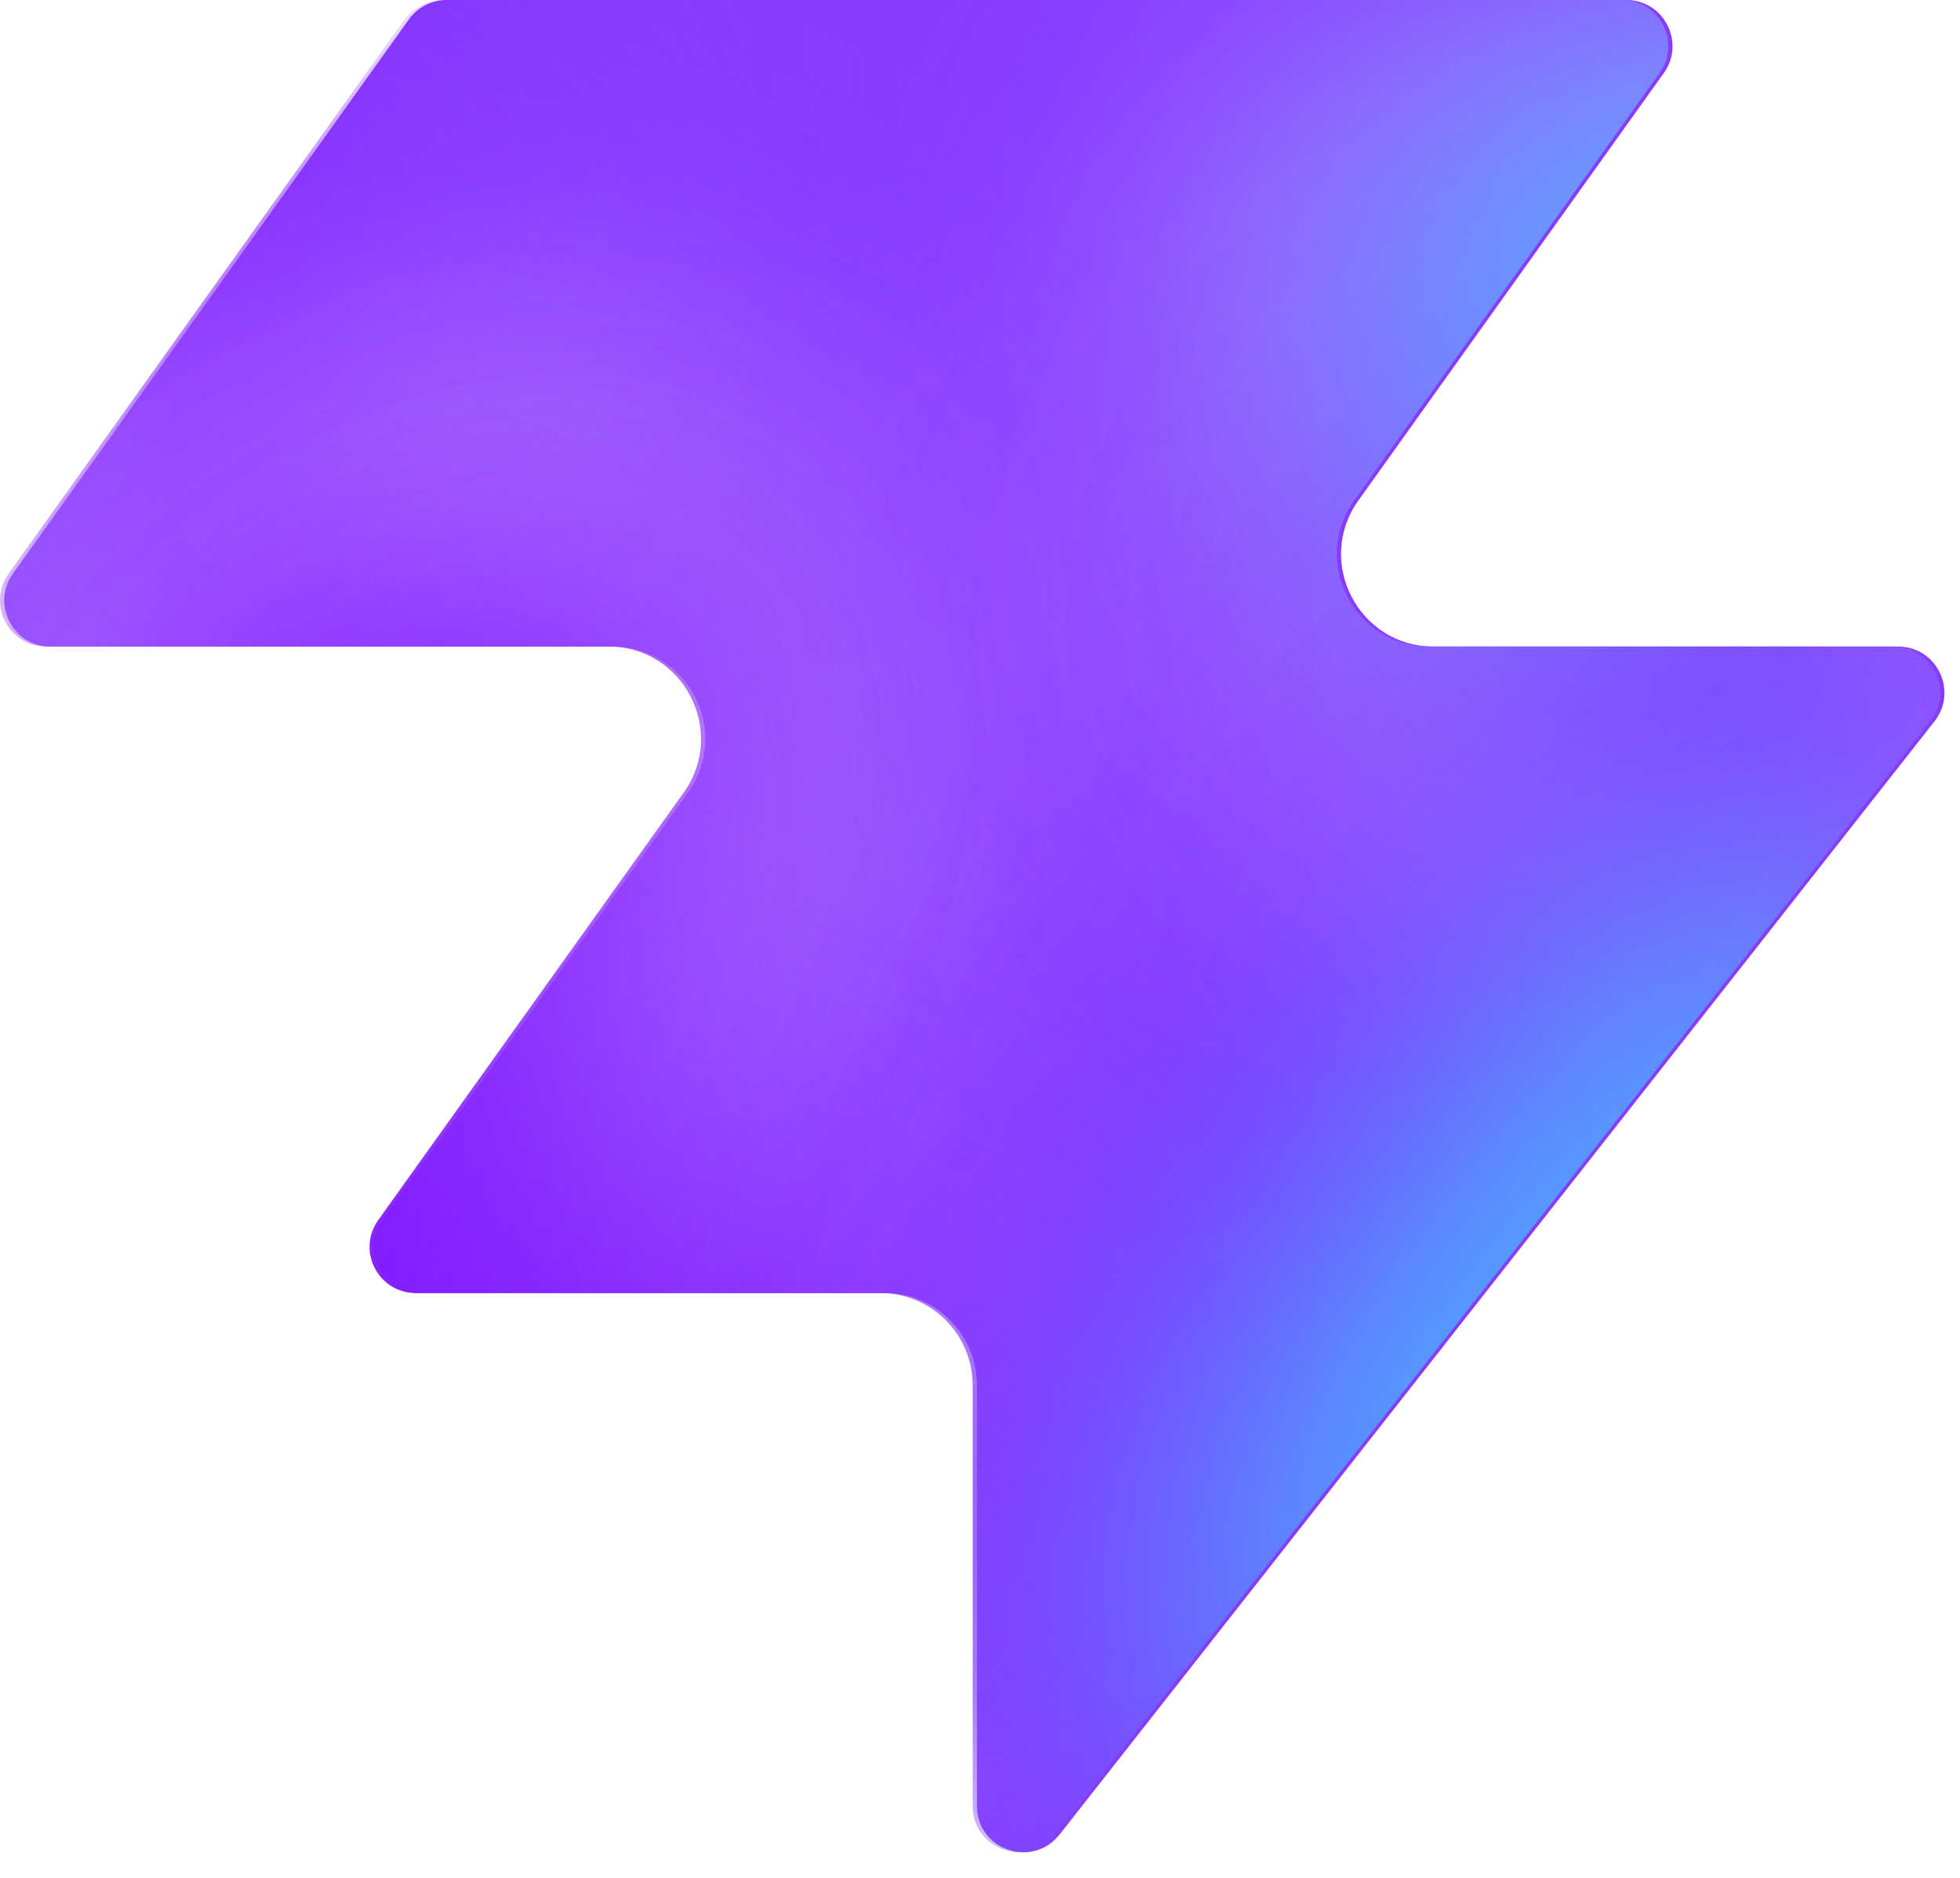
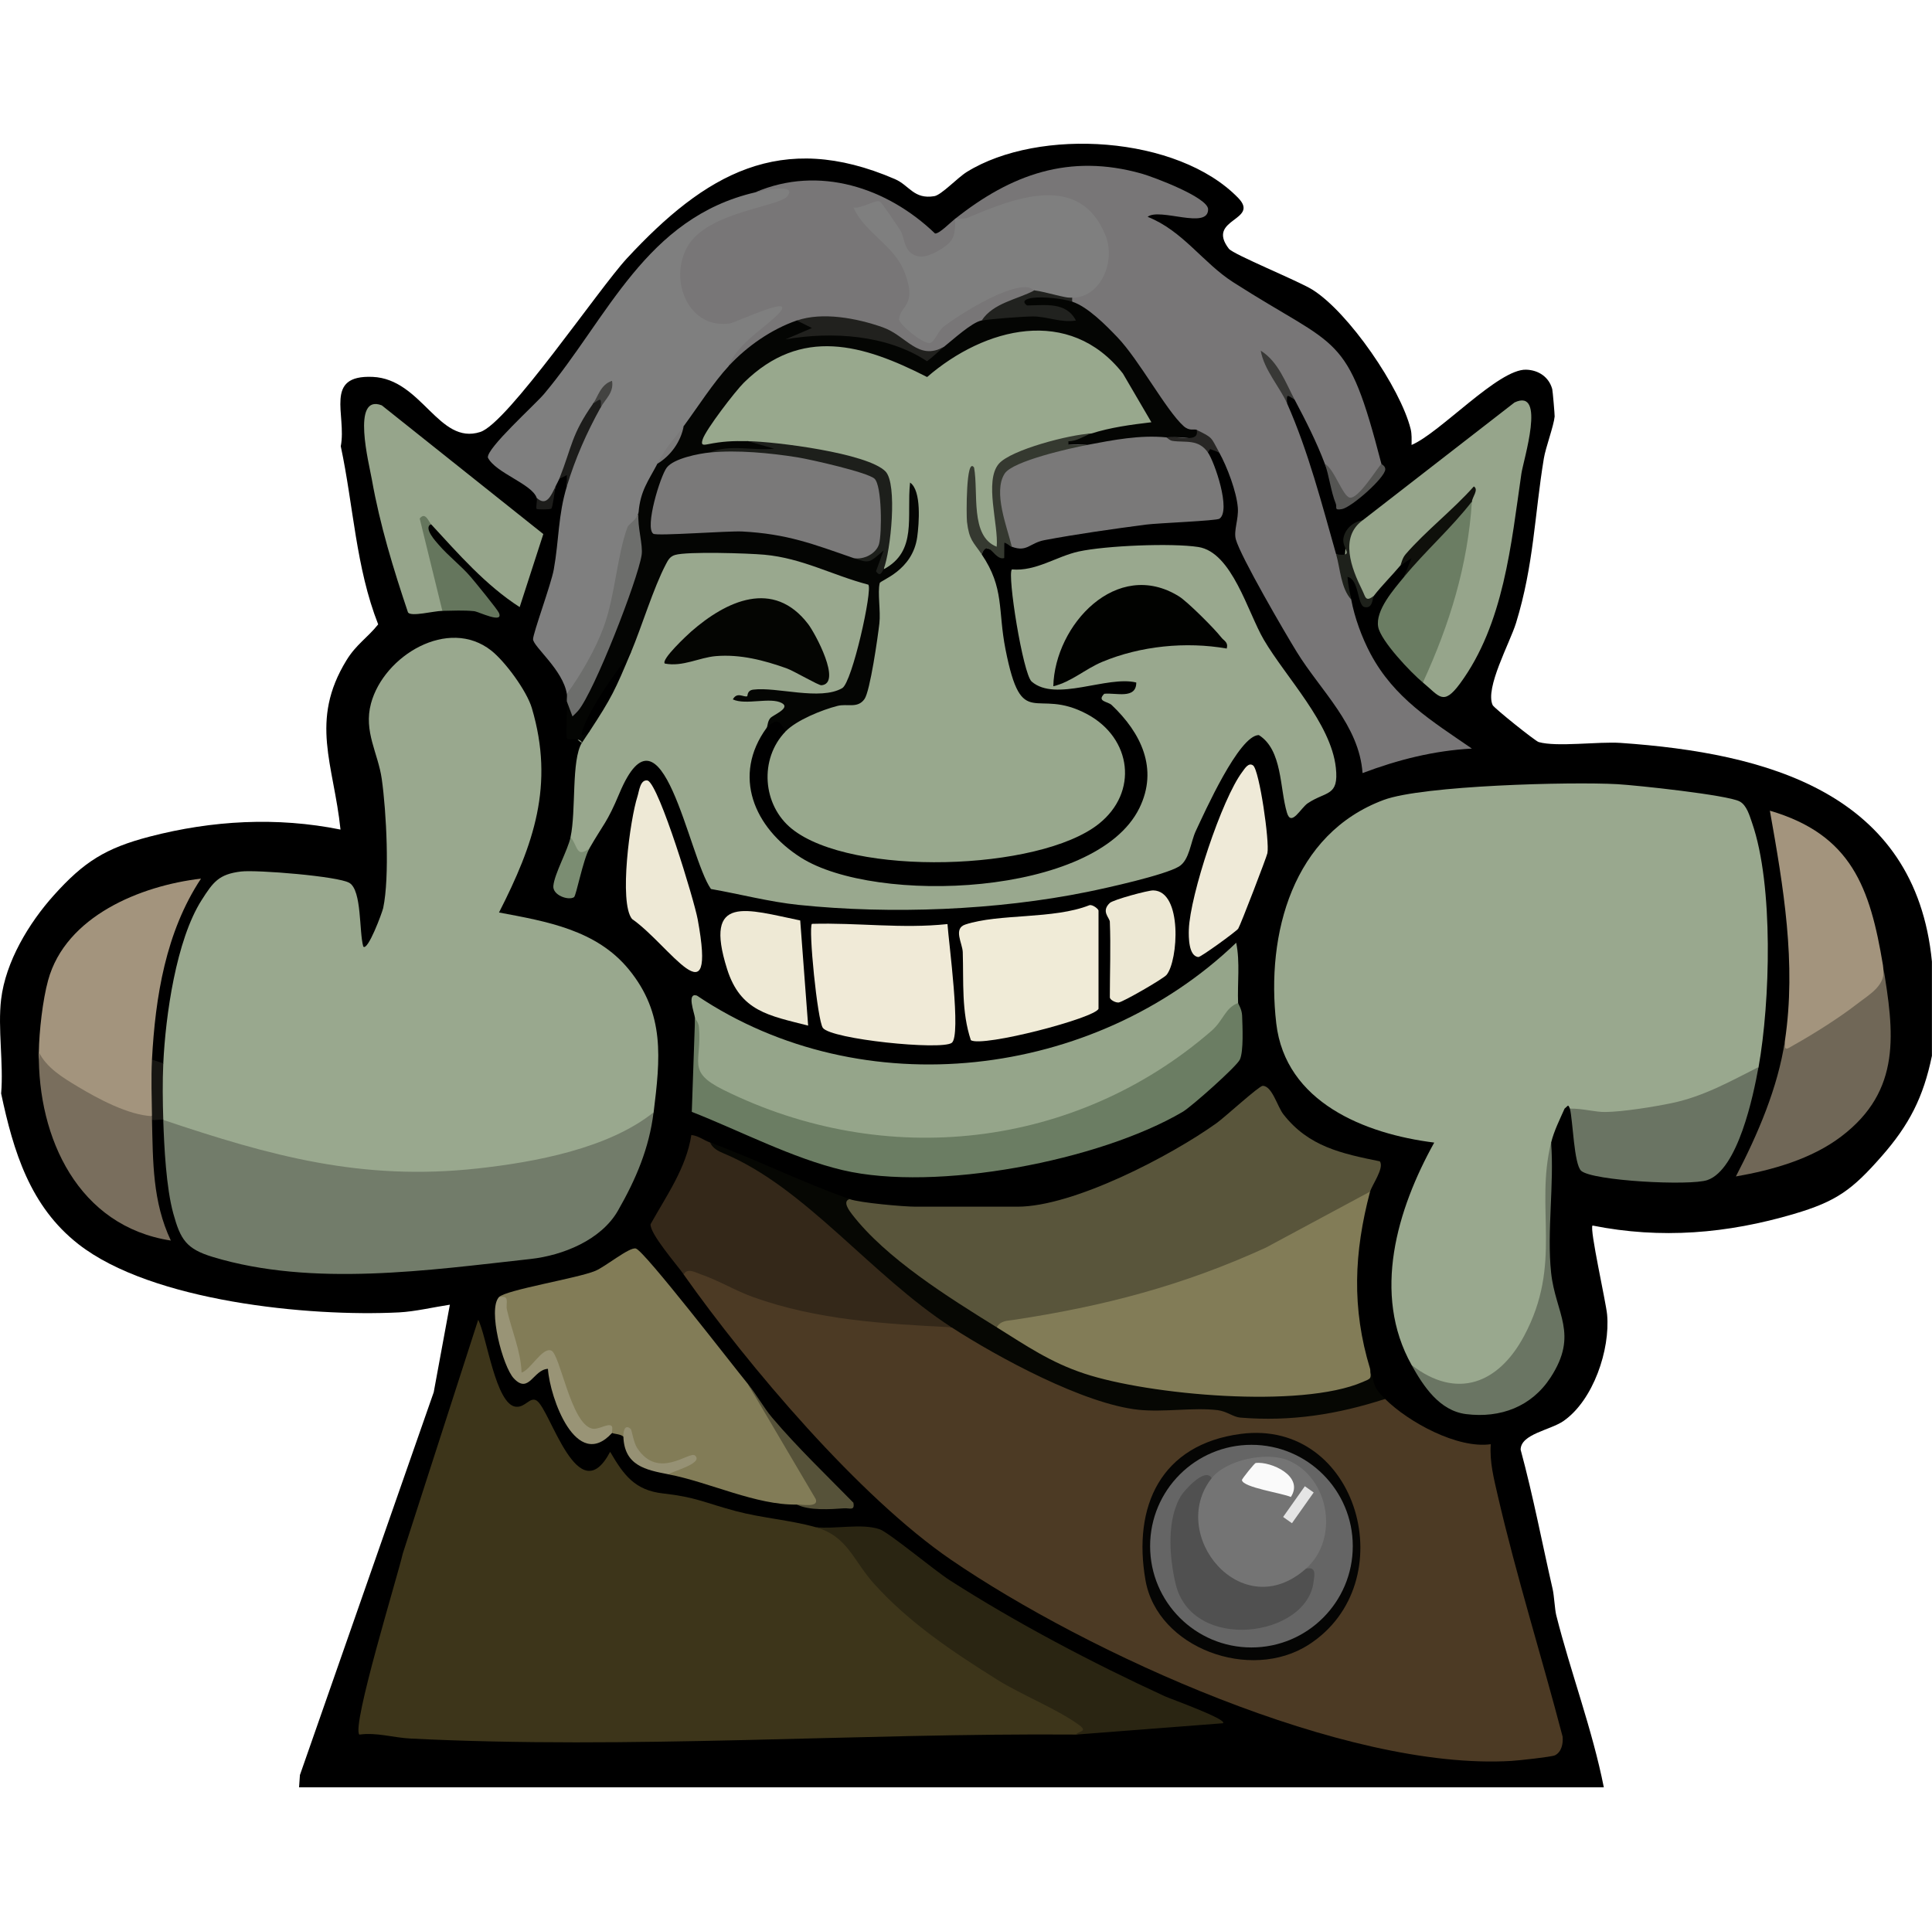
- <svg xmlns="http://www.w3.org/2000/svg" width="48" height="46" fill="none" viewBox="0 0 48 46">
-   <path fill="#863bff" d="M25.946 44.938c-.664.845-2.021.375-2.021-.698V33.937a2.26 2.26 0 0 0-2.262-2.262H10.287c-.92 0-1.456-1.04-.92-1.788l7.48-10.471c1.07-1.497 0-3.578-1.842-3.578H1.237c-.92 0-1.456-1.04-.92-1.788L10.013.474c.214-.297.556-.474.92-.474h28.894c.92 0 1.456 1.04.92 1.788l-7.48 10.471c-1.07 1.498 0 3.579 1.842 3.579h11.377c.943 0 1.473 1.088.89 1.83L25.947 44.94z" style="fill:#863bff;fill:color(display-p3 .525 .23 1);fill-opacity:1" />
-   <mask id="a" width="48" height="46" x="0" y="0" maskUnits="userSpaceOnUse" style="mask-type:alpha">
-     <path fill="#000" d="M25.842 44.938c-.664.844-2.021.375-2.021-.698V33.937a2.26 2.26 0 0 0-2.262-2.262H10.183c-.92 0-1.456-1.04-.92-1.788l7.48-10.471c1.07-1.498 0-3.579-1.842-3.579H1.133c-.92 0-1.456-1.04-.92-1.787L9.91.473c.214-.297.556-.474.92-.474h28.894c.92 0 1.456 1.04.92 1.788l-7.48 10.471c-1.07 1.498 0 3.578 1.842 3.578h11.377c.943 0 1.473 1.088.89 1.832L25.843 44.94z" style="fill:#000;fill-opacity:1" />
-   </mask>
-   <g mask="url(#a)">
-     <g filter="url(#b)">
-       <ellipse cx="5.508" cy="14.704" fill="#ede6ff" rx="5.508" ry="14.704" style="fill:#ede6ff;fill:color(display-p3 .927 .903 1);fill-opacity:1" transform="matrix(.00324 1 1 -.00324 -4.47 31.516)" />
-     </g>
-     <g filter="url(#c)">
-       <ellipse cx="10.399" cy="29.851" fill="#ede6ff" rx="10.399" ry="29.851" style="fill:#ede6ff;fill:color(display-p3 .927 .903 1);fill-opacity:1" transform="matrix(.00324 1 1 -.00324 -39.328 7.883)" />
-     </g>
-     <g filter="url(#d)">
-       <ellipse cx="5.508" cy="30.487" fill="#7e14ff" rx="5.508" ry="30.487" style="fill:#7e14ff;fill:color(display-p3 .492 .077 1);fill-opacity:1" transform="rotate(89.814 -25.913 -14.639)scale(1 -1)" />
-     </g>
-     <g filter="url(#e)">
-       <ellipse cx="5.508" cy="30.599" fill="#7e14ff" rx="5.508" ry="30.599" style="fill:#7e14ff;fill:color(display-p3 .492 .077 1);fill-opacity:1" transform="rotate(89.814 -32.644 -3.334)scale(1 -1)" />
-     </g>
-     <g filter="url(#f)">
-       <ellipse cx="5.508" cy="30.599" fill="#7e14ff" rx="5.508" ry="30.599" style="fill:#7e14ff;fill:color(display-p3 .492 .077 1);fill-opacity:1" transform="matrix(.00324 1 1 -.00324 -34.34 30.47)" />
-     </g>
-     <g filter="url(#g)">
-       <ellipse cx="14.072" cy="22.078" fill="#ede6ff" rx="14.072" ry="22.078" style="fill:#ede6ff;fill:color(display-p3 .927 .903 1);fill-opacity:1" transform="rotate(93.35 24.506 48.493)scale(-1 1)" />
-     </g>
-     <g filter="url(#h)">
-       <ellipse cx="3.47" cy="21.501" fill="#7e14ff" rx="3.47" ry="21.501" style="fill:#7e14ff;fill:color(display-p3 .492 .077 1);fill-opacity:1" transform="rotate(89.009 28.708 47.59)scale(-1 1)" />
-     </g>
-     <g filter="url(#i)">
-       <ellipse cx="3.47" cy="21.501" fill="#7e14ff" rx="3.47" ry="21.501" style="fill:#7e14ff;fill:color(display-p3 .492 .077 1);fill-opacity:1" transform="rotate(89.009 28.708 47.59)scale(-1 1)" />
-     </g>
-     <g filter="url(#j)">
-       <ellipse cx=".387" cy="8.972" fill="#7e14ff" rx="4.407" ry="29.108" style="fill:#7e14ff;fill:color(display-p3 .492 .077 1);fill-opacity:1" transform="rotate(39.51 .387 8.972)" />
-     </g>
-     <g filter="url(#k)">
-       <ellipse cx="47.523" cy="-6.092" fill="#7e14ff" rx="4.407" ry="29.108" style="fill:#7e14ff;fill:color(display-p3 .492 .077 1);fill-opacity:1" transform="rotate(37.892 47.523 -6.092)" />
-     </g>
-     <g filter="url(#l)">
-       <ellipse cx="41.412" cy="6.333" fill="#47bfff" rx="5.971" ry="9.665" style="fill:#47bfff;fill:color(display-p3 .28 .748 1);fill-opacity:1" transform="rotate(37.892 41.412 6.333)" />
-     </g>
-     <g filter="url(#m)">
-       <ellipse cx="-1.879" cy="38.332" fill="#7e14ff" rx="4.407" ry="29.108" style="fill:#7e14ff;fill:color(display-p3 .492 .077 1);fill-opacity:1" transform="rotate(37.892 -1.88 38.332)" />
-     </g>
-     <g filter="url(#n)">
-       <ellipse cx="-1.879" cy="38.332" fill="#7e14ff" rx="4.407" ry="29.108" style="fill:#7e14ff;fill:color(display-p3 .492 .077 1);fill-opacity:1" transform="rotate(37.892 -1.88 38.332)" />
-     </g>
-     <g filter="url(#o)">
-       <ellipse cx="35.651" cy="29.907" fill="#7e14ff" rx="4.407" ry="29.108" style="fill:#7e14ff;fill:color(display-p3 .492 .077 1);fill-opacity:1" transform="rotate(37.892 35.651 29.907)" />
-     </g>
-     <g filter="url(#p)">
-       <ellipse cx="38.418" cy="32.4" fill="#47bfff" rx="5.971" ry="15.297" style="fill:#47bfff;fill:color(display-p3 .28 .748 1);fill-opacity:1" transform="rotate(37.892 38.418 32.4)" />
-     </g>
-   </g>
+ <svg xmlns="http://www.w3.org/2000/svg" id="_Слой_1" data-name="Слой 1" viewBox="0 0 512.3 512">
  <defs>
-     <filter id="b" width="60.045" height="41.654" x="-19.77" y="16.149" color-interpolation-filters="sRGB" filterUnits="userSpaceOnUse">
-       <feFlood flood-opacity="0" result="BackgroundImageFix" />
-       <feBlend in="SourceGraphic" in2="BackgroundImageFix" result="shape" />
-       <feGaussianBlur result="effect1_foregroundBlur_2002_17158" stdDeviation="7.659" />
-     </filter>
-     <filter id="c" width="90.34" height="51.437" x="-54.613" y="-7.533" color-interpolation-filters="sRGB" filterUnits="userSpaceOnUse">
-       <feFlood flood-opacity="0" result="BackgroundImageFix" />
-       <feBlend in="SourceGraphic" in2="BackgroundImageFix" result="shape" />
-       <feGaussianBlur result="effect1_foregroundBlur_2002_17158" stdDeviation="7.659" />
-     </filter>
-     <filter id="d" width="79.355" height="29.4" x="-49.64" y="2.03" color-interpolation-filters="sRGB" filterUnits="userSpaceOnUse">
-       <feFlood flood-opacity="0" result="BackgroundImageFix" />
-       <feBlend in="SourceGraphic" in2="BackgroundImageFix" result="shape" />
-       <feGaussianBlur result="effect1_foregroundBlur_2002_17158" stdDeviation="4.596" />
-     </filter>
-     <filter id="e" width="79.579" height="29.4" x="-45.045" y="20.029" color-interpolation-filters="sRGB" filterUnits="userSpaceOnUse">
-       <feFlood flood-opacity="0" result="BackgroundImageFix" />
-       <feBlend in="SourceGraphic" in2="BackgroundImageFix" result="shape" />
-       <feGaussianBlur result="effect1_foregroundBlur_2002_17158" stdDeviation="4.596" />
-     </filter>
-     <filter id="f" width="79.579" height="29.4" x="-43.513" y="21.178" color-interpolation-filters="sRGB" filterUnits="userSpaceOnUse">
-       <feFlood flood-opacity="0" result="BackgroundImageFix" />
-       <feBlend in="SourceGraphic" in2="BackgroundImageFix" result="shape" />
-       <feGaussianBlur result="effect1_foregroundBlur_2002_17158" stdDeviation="4.596" />
-     </filter>
-     <filter id="g" width="74.749" height="58.852" x="15.756" y="-17.901" color-interpolation-filters="sRGB" filterUnits="userSpaceOnUse">
-       <feFlood flood-opacity="0" result="BackgroundImageFix" />
-       <feBlend in="SourceGraphic" in2="BackgroundImageFix" result="shape" />
-       <feGaussianBlur result="effect1_foregroundBlur_2002_17158" stdDeviation="7.659" />
-     </filter>
-     <filter id="h" width="61.377" height="25.362" x="23.548" y="2.284" color-interpolation-filters="sRGB" filterUnits="userSpaceOnUse">
-       <feFlood flood-opacity="0" result="BackgroundImageFix" />
-       <feBlend in="SourceGraphic" in2="BackgroundImageFix" result="shape" />
-       <feGaussianBlur result="effect1_foregroundBlur_2002_17158" stdDeviation="4.596" />
-     </filter>
-     <filter id="i" width="61.377" height="25.362" x="23.548" y="2.284" color-interpolation-filters="sRGB" filterUnits="userSpaceOnUse">
-       <feFlood flood-opacity="0" result="BackgroundImageFix" />
-       <feBlend in="SourceGraphic" in2="BackgroundImageFix" result="shape" />
-       <feGaussianBlur result="effect1_foregroundBlur_2002_17158" stdDeviation="4.596" />
-     </filter>
-     <filter id="j" width="56.045" height="63.649" x="-27.636" y="-22.853" color-interpolation-filters="sRGB" filterUnits="userSpaceOnUse">
-       <feFlood flood-opacity="0" result="BackgroundImageFix" />
-       <feBlend in="SourceGraphic" in2="BackgroundImageFix" result="shape" />
-       <feGaussianBlur result="effect1_foregroundBlur_2002_17158" stdDeviation="4.596" />
-     </filter>
-     <filter id="k" width="54.814" height="64.646" x="20.116" y="-38.415" color-interpolation-filters="sRGB" filterUnits="userSpaceOnUse">
-       <feFlood flood-opacity="0" result="BackgroundImageFix" />
-       <feBlend in="SourceGraphic" in2="BackgroundImageFix" result="shape" />
-       <feGaussianBlur result="effect1_foregroundBlur_2002_17158" stdDeviation="4.596" />
-     </filter>
-     <filter id="l" width="33.541" height="35.313" x="24.641" y="-11.323" color-interpolation-filters="sRGB" filterUnits="userSpaceOnUse">
-       <feFlood flood-opacity="0" result="BackgroundImageFix" />
-       <feBlend in="SourceGraphic" in2="BackgroundImageFix" result="shape" />
-       <feGaussianBlur result="effect1_foregroundBlur_2002_17158" stdDeviation="4.596" />
-     </filter>
-     <filter id="m" width="54.814" height="64.646" x="-29.286" y="6.009" color-interpolation-filters="sRGB" filterUnits="userSpaceOnUse">
-       <feFlood flood-opacity="0" result="BackgroundImageFix" />
-       <feBlend in="SourceGraphic" in2="BackgroundImageFix" result="shape" />
-       <feGaussianBlur result="effect1_foregroundBlur_2002_17158" stdDeviation="4.596" />
-     </filter>
-     <filter id="n" width="54.814" height="64.646" x="-29.286" y="6.009" color-interpolation-filters="sRGB" filterUnits="userSpaceOnUse">
-       <feFlood flood-opacity="0" result="BackgroundImageFix" />
-       <feBlend in="SourceGraphic" in2="BackgroundImageFix" result="shape" />
-       <feGaussianBlur result="effect1_foregroundBlur_2002_17158" stdDeviation="4.596" />
-     </filter>
-     <filter id="o" width="54.814" height="64.646" x="8.244" y="-2.416" color-interpolation-filters="sRGB" filterUnits="userSpaceOnUse">
-       <feFlood flood-opacity="0" result="BackgroundImageFix" />
-       <feBlend in="SourceGraphic" in2="BackgroundImageFix" result="shape" />
-       <feGaussianBlur result="effect1_foregroundBlur_2002_17158" stdDeviation="4.596" />
-     </filter>
-     <filter id="p" width="39.409" height="43.623" x="18.713" y="10.588" color-interpolation-filters="sRGB" filterUnits="userSpaceOnUse">
-       <feFlood flood-opacity="0" result="BackgroundImageFix" />
-       <feBlend in="SourceGraphic" in2="BackgroundImageFix" result="shape" />
-       <feGaussianBlur result="effect1_foregroundBlur_2002_17158" stdDeviation="4.596" />
-     </filter>
+     <style>
+       .cls-1 {
+         fill: #0f100b;
+       }
+ 
+       .cls-2 {
+         fill: #796e5d;
+       }
+ 
+       .cls-3 {
+         fill: #040502;
+       }
+ 
+       .cls-4 {
+         fill: #96a58b;
+       }
+ 
+       .cls-5 {
+         fill: #ede8d4;
+       }
+ 
+       .cls-6 {
+         fill: #6a7563;
+       }
+ 
+       .cls-7 {
+         fill: #010200;
+       }
+ 
+       .cls-8 {
+         fill: #eee9d5;
+       }
+ 
+       .cls-9 {
+         fill: #505050;
+       }
+ 
+       .cls-10 {
+         fill: #1e211b;
+       }
+ 
+       .cls-11 {
+         fill: #f0ead7;
+       }
+ 
+       .cls-12 {
+         fill: #a3947d;
+       }
+ 
+       .cls-13 {
+         fill: #6a7463;
+       }
+ 
+       .cls-14 {
+         fill: #040503;
+       }
+ 
+       .cls-15 {
+         fill: #555553;
+       }
+ 
+       .cls-16 {
+         fill: #21211e;
+       }
+ 
+       .cls-17 {
+         fill: #1d1f1b;
+       }
+ 
+       .cls-18 {
+         fill: #7b8d72;
+       }
+ 
+       .cls-19 {
+         fill: #353930;
+       }
+ 
+       .cls-20 {
+         fill: #65765d;
+       }
+ 
+       .cls-21 {
+         fill: #99a88e;
+       }
+ 
+       .cls-22 {
+         fill: #e5e5e5;
+       }
+ 
+       .cls-23 {
+         fill: #342819;
+       }
+ 
+       .cls-24 {
+         fill: #2a2512;
+       }
+ 
+       .cls-25 {
+         fill: #eee9d6;
+       }
+ 
+       .cls-26 {
+         fill: #59553b;
+       }
+ 
+       .cls-27 {
+         fill: #6d6e6c;
+       }
+ 
+       .cls-28 {
+         fill: #656565;
+       }
+ 
+       .cls-29 {
+         fill: #999476;
+       }
+ 
+       .cls-30 {
+         fill: #827c57;
+       }
+ 
+       .cls-31 {
+         fill: #21221f;
+       }
+ 
+       .cls-32 {
+         fill: #050504;
+       }
+ 
+       .cls-33 {
+         fill: #706757;
+       }
+ 
+       .cls-34 {
+         fill: #4c3a24;
+       }
+ 
+       .cls-35 {
+         fill: #969174;
+       }
+ 
+       .cls-36 {
+         fill: #060703;
+       }
+ 
+       .cls-37 {
+         fill: #95a58a;
+       }
+ 
+       .cls-38 {
+         fill: #747474;
+       }
+ 
+       .cls-39 {
+         fill: #282725;
+       }
+ 
+       .cls-40 {
+         fill: #565239;
+       }
+ 
+       .cls-41 {
+         fill: #1d1d1b;
+       }
+ 
+       .cls-42 {
+         fill: #6b7d63;
+       }
+ 
+       .cls-43 {
+         fill: #7f7f7f;
+       }
+ 
+       .cls-44 {
+         fill: #f0ebd7;
+       }
+ 
+       .cls-45 {
+         fill: #7a7979;
+       }
+ 
+       .cls-46 {
+         fill: #171612;
+       }
+ 
+       .cls-47 {
+         fill: #fafafa;
+       }
+ 
+       .cls-48 {
+         fill: #efead8;
+       }
+ 
+       .cls-49 {
+         fill: #727c6a;
+       }
+ 
+       .cls-50 {
+         fill: #787677;
+       }
+ 
+       .cls-51 {
+         fill: #383836;
+       }
+ 
+       .cls-52 {
+         fill: #98a88d;
+       }
+ 
+       .cls-53 {
+         fill: #434341;
+       }
+ 
+       .cls-54 {
+         fill: #3d351a;
+       }
+     </style>
  </defs>
+   <path d="M.3,265c1.2-9.98,7.35-20.19,13.95-27.55,8-8.92,13.76-12.54,25.42-15.58,16.59-4.32,33.78-5.27,50.62-1.87-1.78-17.25-8.3-28.79,1.59-44.91,2.61-4.25,5.5-5.88,8.4-9.51-5.94-15.12-6.55-31.45-9.92-47.23,1.61-8.36-4.6-18.97,8.46-18.4s17.49,18.17,28.53,14.61c7.3-2.35,31.46-38.04,38.92-46.08,20.66-22.28,40.73-34.08,71.04-20.98,3.84,1.66,5,5.43,10.44,4.52,1.88-.31,6.14-4.89,8.63-6.43,19.18-11.87,55.91-9.62,71.94,6.89,5.88,6.06-8.62,5.47-2.47,13.48,1.18,1.53,18.45,8.55,22.14,10.85,9.63,6,23.34,26.06,26.06,36.94.35,1.39.25,2.85.25,4.25,7.56-3.19,23.03-20.19,30.38-19.96,3.3.1,6.05,1.95,6.92,5.15.13.47.67,6.9.64,7.26-.24,2.52-2.39,8.23-2.86,11.1-2.48,15.01-2.64,28.26-7.38,43.66-1.62,5.26-8.28,17.27-6.2,21.78.35.77,11.29,9.54,12.2,9.8,4.8,1.38,15.88-.18,21.77.23,38.54,2.67,78.14,13.08,82.51,57.99v25c-2.27,10.99-6.02,18.31-13.35,26.65-7.79,8.87-11.91,11.93-23.23,15.27-17.69,5.22-35.24,6.71-53.42,3.08-.83.86,3.56,20.26,3.87,23.61.85,9.3-3.65,22.71-11.54,28.21-3.51,2.45-11.37,3.45-11.39,7.62,3.32,12.25,5.7,24.79,8.51,37.07.37,1.64.56,5.37.93,6.82,3.83,15.19,9.55,30.19,12.62,45.66H79.3l.23-3.27,35.48-101.52,4.28-23.21c-4.24.64-9.23,1.82-13.45,2.04-24.03,1.22-65.61-2.91-85.02-18.07-12.85-10.03-17.26-24.61-20.52-39.98.68-7.93-.93-17.27,0-25Z" />
+   <path class="cls-21" d="M466.3,283c-.77,2.07-1.92,2.9-3.56,4.06-8.32,5.89-34.8,12.37-44.98,8.98l-1.46-2.04c-.07,0-.26-.8-.54-.79l-.88.78c-1.3,2.93-2.8,5.9-3.57,9.01-.85,13.43-1.14,26.88-.85,40.36-2.99,17.24-21.43,36.39-36.15,18.64-10.57-18.85-3.84-41.31,6-58.99-18.37-2.29-39.46-10.67-41.89-31.62-2.76-23.75,4.38-50.29,28.52-59.26,10.32-3.83,49.59-4.86,61.91-4.17,5.16.29,29.1,2.85,32.43,4.57,1.88.97,2.66,3.81,3.31,5.69,5.76,16.59,4.79,47.59,1.72,64.78Z" />
+   <path class="cls-34" d="M252.3,352l2.66-.67c20.73,12.98,41.89,23.71,67,20.62,13.29,4.4,28.05,1.92,41.47-1.84l3.87.9c6.15,6.11,19.13,13.24,28,11.99-.34,4.67.83,9.16,1.86,13.64,4.94,21.41,11.64,42.65,17.19,63.91.17,1.79-.25,4.09-2.05,4.96-.88.42-9.64,1.37-11.52,1.48-44.07,2.64-112.45-28.6-148.62-53.36-24.31-16.64-53.74-51.38-70.87-75.63-.83-2.28.06-3.21,2.4-2.85,19.28,9.05,39.35,14.07,61.06,14.45l7.54,2.41Z" />
+   <path class="cls-21" d="M43.3,282c.59-12.59,3.39-32.68,10.18-43.32,3.05-4.78,4.54-6.85,10.44-7.56,4.07-.49,25.8,1.24,28.74,3.03,3.31,2.02,2.54,12.89,3.66,16.85,1.15,1.46,5.03-8.99,5.29-10.2,1.74-8.25.85-25.52-.38-34.22-.97-6.87-4.86-12.55-2.86-20.01,3.4-12.69,20.51-23.04,31.91-14.03,3.7,2.93,9.4,10.69,10.75,15.25,6.05,20.41.47,36.2-8.71,54.2,12.69,2.38,25.83,4.61,34.42,15.1,9.67,11.8,8.32,23.7,6.58,37.92-5.01,8.98-19.76,12.16-29.61,14.27-33.08,7.1-65.38,2.42-97.08-9.06l-3.31-3.21c-2.48-3.61-2.6-11.44,0-15Z" />
+   <path class="cls-54" d="M285.3,460c-58.25-.43-118.3,3.99-176.55,1.05-4.5-.23-8.86-1.68-13.46-1.04-2.14-2.17,10.18-42.11,11.51-48l20-62c2.27,4.28,4.63,22.63,10.05,23.06,2.5.2,3.68-2.77,5.47-1.62,3.64,2.34,10.96,29.67,19.47,13.57,3.57,6.09,6.47,10.2,14.05,11.04,8.78.98,10.9,2.44,19.24,4.67,6.97,1.86,14.4,2.36,21.22,4.28l7.57,1.81c14.42,20.43,35.26,34.74,57.81,45.52,4.15,2.16,10.98,6.06,3.62,7.67Z" />
+   <path class="cls-52" d="M198.3,117c-1.25.89-12.8,2.32-13.45,1.69-3.73-3.61,13.02-20.85,16.28-23.06,13.13-8.91,32.06-5.54,44.5,2.61,15.81-14.61,38.43-18.38,53.72-.34,1.63,1.92,8.37,13.36,6.98,14.97s-14.36,3.16-17.03,2.13c-2.87.35-5,1.2-6.38,2.56-17.49,3.1-22.06,8.05-16.86,25.54-.12,2.74-1.78,3.4-4.98,2l-.78,1.9c6.09,8.98,4.26,14.74,6.32,25.18,4.4,22.31,7.83,9.73,21.74,17.26,11.71,6.35,13.59,20.65,2.97,29.07-15.77,12.52-65.49,14.04-81.35,1.3-7.84-6.29-8.7-18.58-1.67-25.83l-.56-2.21c5.43-4.01,12.09-6.97,18.93-6.83,2.89-.95,5.63-26.56,4.83-31l1.04-1.31c1.59.95,3.47-.6,1.76-1.65.23-5.24.47-10.9.71-16.96-.52-8.72-1.69-9.36-10.39-11.51-8.91-1.9-17.69-3.74-26.32-5.53Z" />
+   <path class="cls-21" d="M203.3,193c-9.24,12.67-3.4,26.53,9.07,34.43,19.75,12.53,78.22,10.37,89.75-13.12,5.12-10.44.42-20-7.34-27.34-1.02-.97-4.04-.9-1.97-2.98,3.01-.35,8.5,1.56,8.49-2.99-7.71-1.91-21.38,5.28-27.74-.25-2.31-2.01-6.54-28.5-5.24-29.74,6.41.56,11.8-3.46,17.74-4.76,7.14-1.55,24.59-2.28,31.68-1.19,8.98,1.39,13.09,17.28,17.39,24.61,5.85,9.96,17.81,22.15,19.09,33.92.84,7.69-2.55,6.17-7.42,9.41-1.93,1.29-4.39,6.36-5.54,2.54-1.96-6.55-1.17-16.65-7.46-20.6-5.26.01-14.43,20.6-16.69,25.38-1.42,2.99-1.69,7.8-4.51,9.49-3.81,2.28-19.15,5.68-24.28,6.72-24.02,4.89-52.1,5.98-76.52,3.45-7.82-.81-15.56-2.87-23.28-4.22-5.97-8.46-12.98-52.33-24.29-25.33-3.29,7.86-4.2,8.03-7.94,14.56-3.35,5.27-5.47,1.9-5-3,1.51-7.04.17-20.36,3-25-2.22-1.29-1.55-2.29,2-3l-.41-1.27,11.41-19.73-1.13-2.54c1.35-5.25,7.67-23.16,12.16-25.14,3.11-1.38,22.98-.7,26.92.11,4.45.91,25.01,6.48,26.65,9.06.27.42-.5,8.4-.7,9.93-1.81,13.85-5.16,25.1-21.84,21.04,1.14,3.92-1.2,5.85-4.57,5.54l-1.49,2Z" />
+   <path class="cls-50" d="M253.3,58c14.77-11.71,30.2-17.39,49.45-11.95,3.14.89,17.58,6.31,17.6,9.45.04,5.51-12.88-.51-16.04,2,9.31,3.67,14.68,12.21,22.67,17.33,28.25,18.11,30.14,12.78,39.32,48.18.19,3.45-7.68,11.7-10.63,9.74l-4.37-9.74c-2.16-5.75-5.12-11.58-8-17-1.65-2.01-2.75-1.47-2,1,5.6,12.63,9.23,26.71,13,40,2.85.36,3.37,5.02,2.33,6.95l1.67,5.05c.87,4.7,2.82,10.07,5.12,14.38,6.31,11.81,16.18,17.76,26.87,25.13-10.06.54-19.64,2.97-28.99,6.5-.9-12.73-11.07-21.78-17.42-32.09-3.19-5.17-14.95-25.37-16.18-29.9-.63-2.29.77-5.31.53-8.38-.34-4.28-2.83-10.84-4.93-14.63-2.95-1.63-4.95-3.63-6-6-.75,1.9-4.25,1-5.66-.35-7.61-12.5-16.72-23.24-27.35-32.24v-1.41c-.86-.28-.85-.62.01-1l.81-2.06c13.92-5.31,4.77-25.38-8.74-23.1-7.46,1.55-14.79,3.6-21.98,6.15l-1.1-1.99Z" />
+   <path class="cls-26" d="M363.3,316l-2.4,3.56c-28.88,16.85-62.55,30.35-96.6,32.44l-3.26.33c-8.13-4.24-35.43-23.29-37.97-31-.89-2.69-.97-4.1,2.23-3.32,2.84.99,14.37,2,17.5,2h27c14.88,0,40.71-13.5,52.82-22.18,2.16-1.55,11.24-9.87,12.2-9.87,2.5,0,3.87,5.47,5.49,7.55,6.68,8.57,15.41,10.4,25.56,12.47,1.3,1.69-2.12,6.35-2.56,8.03Z" />
+   <path class="cls-49" d="M43.3,297c28.4,9.53,52.59,16.27,83.37,12.87,15.19-1.67,34.62-5.28,46.63-14.87-1.16,9.5-4.66,17.71-9.44,26.06-4.46,7.79-14.59,11.87-23.18,12.82-26.9,2.96-57.77,7.48-84.23-.53-7.08-2.14-8.59-4.63-10.49-11.51s-2.43-17.66-2.67-24.83Z" />
+   <path class="cls-43" d="M200.3,51c1.89-.61,9.03-2.62,10.29-1.48,1.88,1.71-.97,5.34-3.43,5.73l-12.33,3.82c-20.73,5.28-13.74,34.27,7.07,21.37,15.22-2.72,2.45,7.05-3.36,10.72l-5.24,5.85.14,2.85-9.27,12.59-2.87.56c-1.66,3.74-4.25,7.02-7,10,.54.46.94.89.86,1.19-.18.71-3.64,10.16-3.92,10.66-.38.69-1.18.97-1.94,1.14-2.32,10.63-4.96,21.21-7.94,31.73-1.92,5.24-5.77,15.48-11.06,16.27-1.02-6.34-8.84-12.48-8.95-14.45-.08-1.44,4.79-14.61,5.49-18.51,1.42-7.92,1.12-14.32,3.46-22.04.43-7.29,3.45-16.34,9-21,.9-2.32-.39-2.85-2-1-.3,2.67-1.42,5.51-3.35,8.5-1.28,4.43-3.17,8.26-5.65,11.5-.2.5-.69,1.35-1,2-.57,3.55-3.22,7.77-5,3-1.3-3.69-10.86-6.56-12.93-10.64-.4-2.47,12.54-14.07,14.9-16.89,16.94-20.17,26.91-46.72,56.03-53.47Z" />
+   <path class="cls-30" d="M363.3,316c-4.27,16.16-4.91,30.89,0,47l.58,3.91c-20.83,9.03-59.36,6.63-80.66-2.08-6.3-2.58-16.23-6.91-18.92-12.82,1.04-1.81,2.74-1.72,4.51-1.99,23.83-3.59,44.9-9.1,66.85-19.15l27.64-14.86Z" />
+   <path class="cls-37" d="M328.3,266c-.18,2.47-2.99,6.4-4.89,8.08-38.07,33.58-95.41,40.03-138.3,12.61-.31-5.6-.58-11.16-.81-16.68-.21-1.53-2.26-6.83.48-5.99,43.93,29.51,105.37,22.16,143.02-14.01,1.06,5.23.29,10.7.5,16Z" />
+   <path class="cls-30" d="M198.3,367c4.45,7.11,9.31,14,14.49,20.64,7.16,9.86,6.66,13.65-1.49,11.36-10.72.23-23.14-5.91-34-8l-.55-1.52c-6.2.57-11.17-6.34-10.22-8.91l-1.23.43c-.65-.71-2.68-.72-3-1-6.91,1.78-9.7-.31-12.29-6.97-1.39-4.37-2.93-8.63-4.64-12.79-2.47,2.64-5.06,4.25-7.78,4.82-2.72-6.71-4.2-14.01-5.29-21.06,1.83-1.94,20.77-4.98,25.54-6.96,2.71-1.12,9.04-6.38,10.76-5.94,2.26.58,25.85,31.22,29.7,35.9Z" />
+   <path class="cls-14" d="M284.3,80c4.13,1.33,9.01,6.31,12.03,9.47,5.79,6.07,12.86,19.33,17.51,23.52,1.6,1.44,2.82.69,3.47,1,2.67,3,0,3.67-8,2-2.29,1.78-5.36,2.48-9.19,2.11-4.65,1.41-8.59,1.37-11.81-.11-9.59,1.46-6.88-1.67,1-3,5.19-1.65,10.6-2.37,16-3.01l-7.56-12.93c-14.18-18.05-36.67-12.24-51.91.94-17.03-8.7-33.35-13.47-48.56,1.46-2.3,2.26-10.1,12.44-10.95,15.05-.49,1.5-.03,1.58,1.31,1.32,4.08-.81,6.58-.89,10.68-.84,14.73,2.42,3.61,3.04-4.33,2.3l-5.67.7-1.27,2.18c-10.66.27-11.55,8.81-12.42,17.54,17.14-.99,33.81-1.68,50.17,5.63l1.51,2.65c3.39,1.1,5.48-.4,7.77-2.8.19,2.07.27,4.01.23,5.8,9.01-4.78,6.04-13.95,7.01-23,3.09,2.1,2.37,10.94,1.9,14.41-1.23,9-9.76,11.46-9.95,12.25-.61,2.55.29,7.4-.09,10.7-.41,3.57-2.45,17.95-3.95,20.05-1.83,2.58-4.54,1.14-7.18,1.82-4.08,1.04-10.83,3.76-13.74,6.76-1.82-3.18-2.32-3.41-5-1,.27-.37.17-1.61.94-2.52.72-.85,5.5-2.65,3.08-3.99-3.03-1.68-9.6.62-13.01-.98,1.12-2.09,2.86-.53,3.79-.82.22-.07-.13-1.54,1.63-1.77,6.21-.8,17.76,2.99,23.59-.4,2.65-1.54,8.09-26.08,6.92-27.44-9.53-2.49-17.47-7.02-27.56-7.94-4.22-.39-20.47-.9-23.68.06-1.38.41-1.86,1.36-2.47,2.53-3.29,6.29-6.3,16.3-9.22,23.28l-11.32,19.59c-.56.55-.42,1.02.32,1.41-.61.93-1.56,2.27-2,3-.51-1.55-3.53-.64-3.95-1.04-.39-.37.12-8.1-.05-9.96l2.2.18c2.4-.5,18.34-39.22,15.32-45.95l1.48-4.23c.46-5.82,2.59-8.41,5-13,2.74-3.02,5.32-6.25,7-10,3.68-5.01,7.85-11.55,12-16,1.02-2.89,14.1-13.34,15.33-13.13,1.01.17,1.93.33,2.67,1.13,2.5-.04,4.15.04,5.92,2.03,10.64-.92,19.57,2.1,28.59,7.41l4.49-2.45c-.95-3.34,7.56-10.02,10-7,3.05-2.25,6.73-2.94,10.39-2.96-.96-6.14,9.64-3.8,13.61-2.04Z" />
+   <path class="cls-50" d="M253.3,58c2.81-.02,2.2,3.92,1.18,5.83-2.35,4.38-9.64,8.12-14.1,4.88,2.86,5.12,4.19,10.6.14,15.47-.06,1.04,5.08,4.84,5.63,4.61,1.44-5.42,25.35-17.86,27.95-14.17.48.68.37,1.59.19,2.37-3.26,3.42-7.93,6.09-14,8-2.59.47-7.69,5.18-10,7l-4.46,2.44c-10.96-6.79-22.22-8.51-34.54-9.44-6.73,2.32-13.19,6.84-18,12,2-5.27,7.89-8.96,11.91-12.59,8.57-7.77-9.95,1.12-11.66,1.37-10.88,1.63-16.31-11.35-11.28-20.31,5.28-9.39,24.34-10.54,26.55-13.45,2.61-3.44-6.11-1.58-8.52-1.02,16.85-7.23,34.97-1.25,47.64,10.92,1.06.19,4.12-2.94,5.36-3.92Z" />
+   <path class="cls-23" d="M188.3,303c19.01,8.84,36.05,21.09,51.11,36.75l11.37,8.82,1.52,3.42c-17.91-.91-35.49-1.91-52.52-7.98-4.64-1.65-9.14-4.4-13.94-6.06-1.3-.45-3.68-1.84-4.53.04-1.8-2.55-9.05-10.86-8.8-13.34,4.19-7.53,9.46-14.89,10.81-23.65,1.84.18,3.11,1.3,4.99,2Z" />
+   <path class="cls-42" d="M328.3,266c0,.18,1.01,1.61,1.07,3.38.1,2.81.42,9.38-.59,11.6-.84,1.85-12.87,12.52-15.14,13.86-22.04,12.98-65.42,21.31-90.16,15.48-13.35-3.14-27.28-10.46-40.04-15.46l.86-24.86c.03.23.92,1.06,1.04,2.41.85,9.2-3.46,11.68,6.45,16.6,42.98,21.32,93.42,15.62,129.42-15.6,3.2-2.77,3.66-6.18,7.09-7.41Z" />
+   <path class="cls-12" d="M10.3,279c.08-5.49,1.02-13.82,2.46-19.04,4.66-17,24.53-25.09,40.54-26.95-9.33,14.09-12.12,31.35-13,47.99,2.18,3.81,2.24,11.25,0,15l-1.66,1.86c-3.81.95-29.89-11.03-28.34-18.86Z" />
+   <path class="cls-24" d="M216.3,405c5.13.59,12.16-1.08,16.95.55,2.41.82,14.6,10.96,18.52,13.48,17.62,11.31,38.11,22.09,57.16,30.84,1.21.56,16.71,6.13,15.36,7.13l-39,3.01c.55-.92,3.29-.72.96-2.46-5.66-4.21-15.35-8.04-21.87-12.13-11.76-7.37-23.27-15.05-32.6-25.4-5.59-6.2-7-12.62-15.49-15.01Z" />
+   <path class="cls-4" d="M377.3,181l-.18-4.5c5.25-12.01,9.1-24.64,10.64-37.67l2.54-5.83-1.67.12c-5.63,6.08-11.41,11.71-17.33,16.88-2.24,2.68-4.82,5.2-7,8-1.45,2.85-3.3,1.17-5.55-5.01-.62.07-1.13.08-1.24-.13-1.82-3.47-1-13.4,3.79-14.86l40.3-31.27c8.47-3.97,2.33,15.35,1.82,18.88-2.72,18.66-4.63,39.87-16.3,55.7-4.47,6.06-5.49,3.24-9.82-.31Z" />
+   <path class="cls-4" d="M117.3,162c-2.37.04-8.29,1.62-9.11.42-3.88-11.54-7.45-23.21-9.58-35.23-.71-4.05-5.56-22.87,2.63-19.69l42.83,34.13-6.27,19.37c-9.06-5.83-16.24-14.11-23.51-21.99l-1.47.68c2.61,6.61,4.58,13.39,6.07,20.45l-1.6,1.88Z" />
+   <path class="cls-45" d="M309.3,116c7.28-.35,10.94.98,11,4,1.78,2.55,6.18,15.38,3.06,17.56-.8.56-16.37,1.16-19.44,1.56-8.56,1.12-18.45,2.52-26.89,4.11-4.06.76-4.63,3.29-8.74,1.76-3.15-1.32-4.97-13.63-4.04-16.83,1.06-3.66,1.71-5.21,5.63-6.6,6.24-2.8,12.14-4.06,18.41-3.57,6.9-1.31,13.93-2.69,21-2Z" />
+   <path class="cls-12" d="M499.3,256c.23,1.99.6,5.79-.27,7.47-1.43,2.76-24.77,18.11-26,16.13l.27-3.61c3.07-20.55-.4-40.82-3.99-61,21.68,6.37,26.57,20.45,29.99,41Z" />
+   <path class="cls-11" d="M251.24,245.06c.29,4.6,3.72,29.69,1.12,31.51-2.87,2-31.91-.95-34.16-3.97-1.46-1.96-3.89-26.62-2.91-27.6,12.15-.35,23.87,1.35,35.95.06Z" />
+   <path class="cls-44" d="M291.3,267.5c-.79,2.47-30.75,10.29-33.86,8.36-2.53-7.57-1.9-15.51-2.15-23.35-.07-2.33-2.6-6.25.68-7.33,8.92-2.95,23.43-1.34,32.92-5.13.83-.22,2.4,1.01,2.4,1.45v26Z" />
+   <path class="cls-36" d="M225.3,318c-2.01.55-.08,3.1.56,3.94,9.07,11.83,25.8,22.2,38.44,30.06,7.91,4.92,14.15,9.26,23.23,12.27,17.17,5.69,57.43,9.32,73.81,2.23,2.26-.98,2.3-.75,1.96-3.51,1.4,4.6.63,4.65,4,8-12.68,4.11-24.98,6.06-38.45,4.95-1.82-.15-3.57-1.69-6.02-1.98-6.51-.76-14.15.61-20.91-.09-14.45-1.51-37.3-13.9-49.62-21.88-21.4-13.85-38.76-37.09-60.4-46.11-1.45-.6-2.93-1.36-3.6-2.89,12.46,4.58,24.68,10.71,37,15Z" />
+   <path class="cls-33" d="M499.3,256c2.96,17.79,5.04,33.18-11.09,45.41-7.89,5.99-18.28,8.9-27.91,10.58,5.77-11.11,11.13-23.5,13-35.99-.28,3.1.56,2.15,2.54,1.04,4.91-2.74,11.97-7.19,16.37-10.63,3.56-2.78,8.31-5.18,7.09-10.41Z" />
+   <path class="cls-13" d="M416.3,294c3.48-.05,6.6.94,9.39.9,4.71-.06,12.85-1.37,17.64-2.37,8.35-1.74,15.47-5.75,22.96-9.54-1.35,7.56-5.44,27.15-13.54,29.96-4.58,1.59-30.46.22-33.47-2.45-1.92-1.71-2.2-13.32-2.99-16.51Z" />
+   <path class="cls-2" d="M40.3,296c.89.19.86.52,0,1,.27,11.06.13,21.69,5,31.99-24.52-3.77-35.32-27.15-35-49.99,2.04,4.2,6.41,6.81,10.33,9.17,5.4,3.25,13.46,7.56,19.67,7.83Z" />
+   <path class="cls-25" d="M167.59,243.71c-3.52-4.36-.51-26.48,1.44-32.48.45-1.37.71-4.67,2.75-4.23,3.1,1.49,12.29,31.73,13.22,36.79,5.11,27.74-7.45,6.85-17.41-.08Z" />
+   <path class="cls-48" d="M332.28,203c1.66,1.24,4.41,20.26,3.79,23.27-.21,1.05-7.15,19.12-7.74,20.01-.47.71-9.91,7.56-10.55,7.52-2.61-.19-2.61-5.32-2.54-7.32.33-9.07,8.74-34.63,14.21-41.83.59-.78,1.62-2.56,2.83-1.65Z" />
+   <path class="cls-42" d="M377.3,181c-3.12-2.56-11.17-11.03-11.85-14.74-.81-4.41,4.23-10.06,6.85-13.26,3.8-8.02,10.67-15.32,18-20-1.1,17-5.9,32.57-13,48Z" />
+   <path class="cls-6" d="M374.3,362c12.03,9.3,23.08,4.91,29.82-7.68,10.3-19.23,2.82-33.73,7.18-51.32.85,11.04-1.15,23.68,0,34.51s7.43,16.2-.16,27.82c-5.05,7.74-13.29,10.81-22.36,9.69-7.15-.89-11.37-7.49-14.48-13.02Z" />
+   <path class="cls-8" d="M212.19,244.1l2.1,27.89c-10.34-2.66-17.93-3.73-21.49-15-6.35-20.09,5.3-15.77,19.39-12.89Z" />
+   <path class="cls-5" d="M294.3,244.5c-.05-1.16-2.41-2.76-.03-5.03.9-.86,10.15-3.38,11.56-3.34,7.77.21,6.61,18.66,3.5,22.41-.85,1.02-11.59,7.22-12.71,7.32-.84.08-2.33-.73-2.33-1.36,0-6.64.27-13.38,0-20Z" />
+   <path class="cls-29" d="M132.3,344c3.09-.59,1.71,1.52,2.12,3.33,1.31,5.72,3.65,10.83,3.89,16.67,2.32-.64,5.5-6.78,7.86-5.84s5.19,19.39,10.83,20.7c1.69.39,4.24-1.52,5.16-.71.44.38,0,1.73.14,1.86-9.47,10.38-16.49-9.31-17.01-17-3.89.2-5.02,6.82-9.04,2.54-2.94-3.12-6.95-18.37-3.95-21.54Z" />
+   <path class="cls-27" d="M169.3,136c-.31,3.87,1.26,8.52.83,11.24-1.06,6.65-12.59,36.26-16.83,41.25-.46.54-.99,1.01-1.5,1.5l-1.49-3.99c-.06-.65.1-1.38,0-2,3.65-4.94,7.66-11.94,9.77-17.73,3.03-8.28,3.51-18.84,6.31-26.49.28-.75,2.72-2.22,2.91-3.78Z" />
+   <path class="cls-19" d="M289.3,115c-1.69.54-3.82,2.07-5.99,2.01v.98s4.99.01,4.99.01c-4.41.83-19.75,4.25-21.9,7.6-3.14,4.89.67,14.2,1.9,19.4-.61-.23-1.8-1.29-1.99-1l-.02,3.99c-2.66.8-4.08-5.38-5.99-1-2.23-3.29-3.31-3.74-3.89-8.61-.18-1.55-.28-17.5,1.88-14.39,1.22,6.61-1.14,18.21,6,21,.54-5.69-3.35-17.37.54-21.97,3.21-3.78,19.12-7.85,24.47-8.03Z" />
+   <path class="cls-20" d="M114.3,139c-2.14.97,1.35,4.68,2.03,5.47,2.6,3.03,5.89,5.5,8.48,8.52,1.21,1.41,7.07,8.59,7.48,9.52,1.36,3.08-5.39-.31-6.57-.43-2.77-.28-5.65-.13-8.42-.08l-6.01-24.49c1.48-1.87,2.33.75,3.01,1.49Z" />
+   <path class="cls-40" d="M198.3,367c2.37,2.88,4.1,6.19,6.49,9.01,6.69,7.88,14.27,15.13,21.5,22.5.42,2.26-.99,1.38-2.48,1.49-3.61.26-9.26.65-12.51-1,1.35-.03,5.93.87,4.99-1.48l-17.99-30.52Z" />
+   <path class="cls-1" d="M390.3,133c-5.46,7.06-12.37,13.13-18,20l1.99-5-2.99,2c.28-.34.41-1.85,1.43-3.03,5.38-6.21,12.56-11.75,18.08-17.97,1.38.82-.43,2.85-.5,4Z" />
+   <path class="cls-18" d="M151.3,222c1.97,2.41,1.48,5.61,5,3-1.69,2.95-3.52,12.54-4.08,12.92-1.42.97-5.72-.47-5.49-2.98.3-3.26,3.82-9.42,4.57-12.94Z" />
+   <path class="cls-41" d="M159.3,108c-3.76,6.79-6.73,13.5-9,21v-3s-2,1-2,1c3.42-8.64,3.16-11.7,9-20,2.54-3.25,3.83-2.88,2,1Z" />
+   <path class="cls-35" d="M165.3,381c-.05-1.43.37-3.5,1.99-2,.19.18.75,3.59,1.6,4.91,5.64,8.78,13.94.78,15.41,2.09,2.42,2.16-6.58,4.32-7,4.99-6.09-1.17-11.74-2.29-12-10Z" />
+   <path class="cls-10" d="M361.3,138c-6.12,4.5-3,12.66-.06,18.56.87,1.75.84,3.21,3.06,1.44-.42.54-.19,3.51-2.49,2.99-1.93-.43-1.4-7.46-4.5-7.99.13,2.02.62,4.02.99,6-2.75-3.01-2.9-8.14-4-12,5.33.67,1.32-1.48,1.96-4.44.51-2.36,2.6-4.23,5.04-4.56Z" />
+   <path class="cls-15" d="M366.3,123c.04.16,1.06.54,1.03,1.47-.07,2.25-9.01,10.13-11.53,10.55-2.15.36-1.2-.46-1.59-1.43-1.32-3.25-1.81-7.65-2.91-10.59,2.45,1.26,4.74,8.59,6.6,8.96,2.21.44,6.9-7.22,8.4-8.96Z" />
+   <path class="cls-46" d="M43.3,282c-.22,4.8-.16,10.18,0,15-.71-.24-2.11.16-3,0,0-.33,0-.67,0-1-.07-4.9-.26-10.13,0-15l3,1Z" />
+   <path class="cls-51" d="M343.3,106c-2.04-1.28-2.17-1.67-2,1-1.91-4.31-6.15-8.98-6.99-14,4.64,2.9,6.56,8.43,8.99,13Z" />
+   <path class="cls-39" d="M323.3,120l-2.41-.91-.59.91c-2.56-3.67-5.98-2.56-9.41-3.08-.83-.13-1.42-.9-1.59-.92,2.99-.54,8.88,1.66,8-2,4.45,2.17,3.75,1.93,6,6Z" />
+   <path class="cls-41" d="M147.3,129c-.22,1.13-.71,5.54-1.12,5.88-.36.3-3.71.23-3.86.11-.33-.26.22-2.3-.02-2.98,2.58,2.45,3.83-.56,5-3Z" />
+   <path class="cls-32" d="M329.05,380.26c31.17-4.05,43.41,39.58,17.94,55.93-15.41,9.89-40.1.92-43.25-17.14-3.41-19.55,4.03-36.02,25.31-38.79Z" />
+   <path class="cls-17" d="M234.3,151c-.25.13-.78,2.39-2.01.49l2-5.49c-3.76,3.18-3.57,3.53-7.99,2l1.27-1.89c6.07,1.19,4.02-16.55,2.89-17.81-3.02-3.38-35-7.46-39.73-6.48l-2.43-1.82c5.01-2.29,11.61-.39,16.99-1.01l-6.99-1.99c7.2.09,31.71,3.15,36.49,8.01,3.24,3.3,1.41,21.05-.49,25.99Z" />
+   <path class="cls-7" d="M325.29,171.99c-10.83-1.89-22.85-.7-32.98,3.52-4.58,1.91-8.22,5.34-13.01,6.48.39-16.25,16.83-34.08,33.33-23.83,2.28,1.42,9.43,8.57,11.17,10.83.77,1,1.94,1.27,1.49,3Z" />
+   <path class="cls-3" d="M176.3,175.99c-1.15-1.01,5.95-7.6,6.98-8.51,9.31-8.14,21.79-14.02,31.01-1.98,1.86,2.42,9.06,15.77,3.52,16.23-.77.06-7.29-3.8-9.25-4.5-6.02-2.14-12.3-3.77-18.75-3.23-4.45.38-8.74,2.89-13.5,1.98Z" />
+   <path d="M156.3,194c-1.76,1.18-2.71,1.75-1.59-1.08,2.5-6.32,8.41-14.52,12.59-19.92-4.18,9.99-5.06,11.94-11,21Z" />
+   <path class="cls-43" d="M284.3,79c-2.74.15-7.75-.33-10-2-.46-.06-.85-1.02-3.15-.83-5.66.46-16.16,6.84-20.82,10.36-1.54,1.16-2.45,4.04-3.65,4.41-1.73.53-8.39-5-8.28-6.28.34-3.84,4.98-3.53,1.39-12.65-2.76-7-10.65-10.42-13.49-17.01,1.92.51,5.82-2.15,7.04-1.55.42.2,4.69,6.52,5.38,7.62,1.35,2.15.8,6.36,5.14,6.96,2.37.33,7.33-2.52,8.51-4.46,1.32-2.18.73-5.37.93-5.58.12-.12,2.28.17,3.23-.22,12.15-5.11,29.88-12.42,36.67,4.82,2.59,6.58-1.09,16.24-8.89,16.4Z" />
+   <path class="cls-31" d="M284.3,79v1c-2.66-.85-7.78-1.37-10.52-1-1.36.19-3.14.72-1.47,2,4.77,0,10.36-1.08,12.99,4-3.96.67-7.68-1.11-11.5-1.08-2.61.02-11.17.66-13.5,1.09,3.07-4.69,9.38-5.56,14-8,3.03.38,7.99,2.04,10,2Z" />
+   <path class="cls-45" d="M174.3,123c2.57-4.91,4.16-6.13,7-10-.79,4.16-3.41,7.82-7,10Z" />
+   <path class="cls-53" d="M159.3,108c.17-2.67.04-2.28-2-1,1.24-1.76,1.94-5.04,4.99-6,.56,3.07-1.84,4.93-2.99,7Z" />
+   <path class="cls-45" d="M188.3,120c7.19-.71,16.06.14,23.21,1.29,3.45.56,18.43,3.94,20.36,5.64,2.03,1.79,2,14.62,1.22,17.35-.73,2.56-4.14,4.28-6.79,3.71-10.77-3.74-17.55-6.4-29.46-7.04-3.77-.2-22.62,1.26-23.6.6-2.33-1.59,1.82-15.28,3.57-17.55,1.86-2.42,8.41-3.71,11.49-4.01Z" />
+   <path class="cls-16" d="M250.3,92c-1.53,1.21-2.9,2.66-4.49,3.8-10.57-7.02-25.17-7.95-37.51-5.81l7-3-4-1.99c6.77-2.33,15.83-.64,22.72,1.78,6.4,2.25,9.36,8.99,16.28,5.22Z" />
+   <circle class="cls-28" cx="331.84" cy="410.03" r="26.87" />
+   <path class="cls-38" d="M346.3,416c-.49,7.02-12,7.82-17.78,5.57-11.03-4.3-18.86-23.15-7.22-29.57,3.9-4.94,14.66-7.06,20.24-4.73,10.96,4.58,13.68,20.8,4.76,28.73Z" />
+   <path class="cls-9" d="M321.3,392c-11.81,14.98,7.94,39.18,25,24,2.82-.61,2.24,1.67,2.02,3.48-1.77,14.74-32.19,18.86-36.58.58-1.68-7.02-2.47-17.27,1.55-23.57.73-1.14,6.24-7.53,8.01-4.49Z" />
+   <path class="cls-47" d="M342.29,397c-2.21-1.03-12.77-2.52-12.97-4.49-.03-.32,3.36-4.5,3.65-4.54,4.03-.46,12.94,3.49,9.32,9.03Z" />
+   <rect class="cls-22" x="339.3" y="397.56" width="9.98" height="2.87" transform="translate(-180.26 449.84) rotate(-54.74)" />
</svg>
